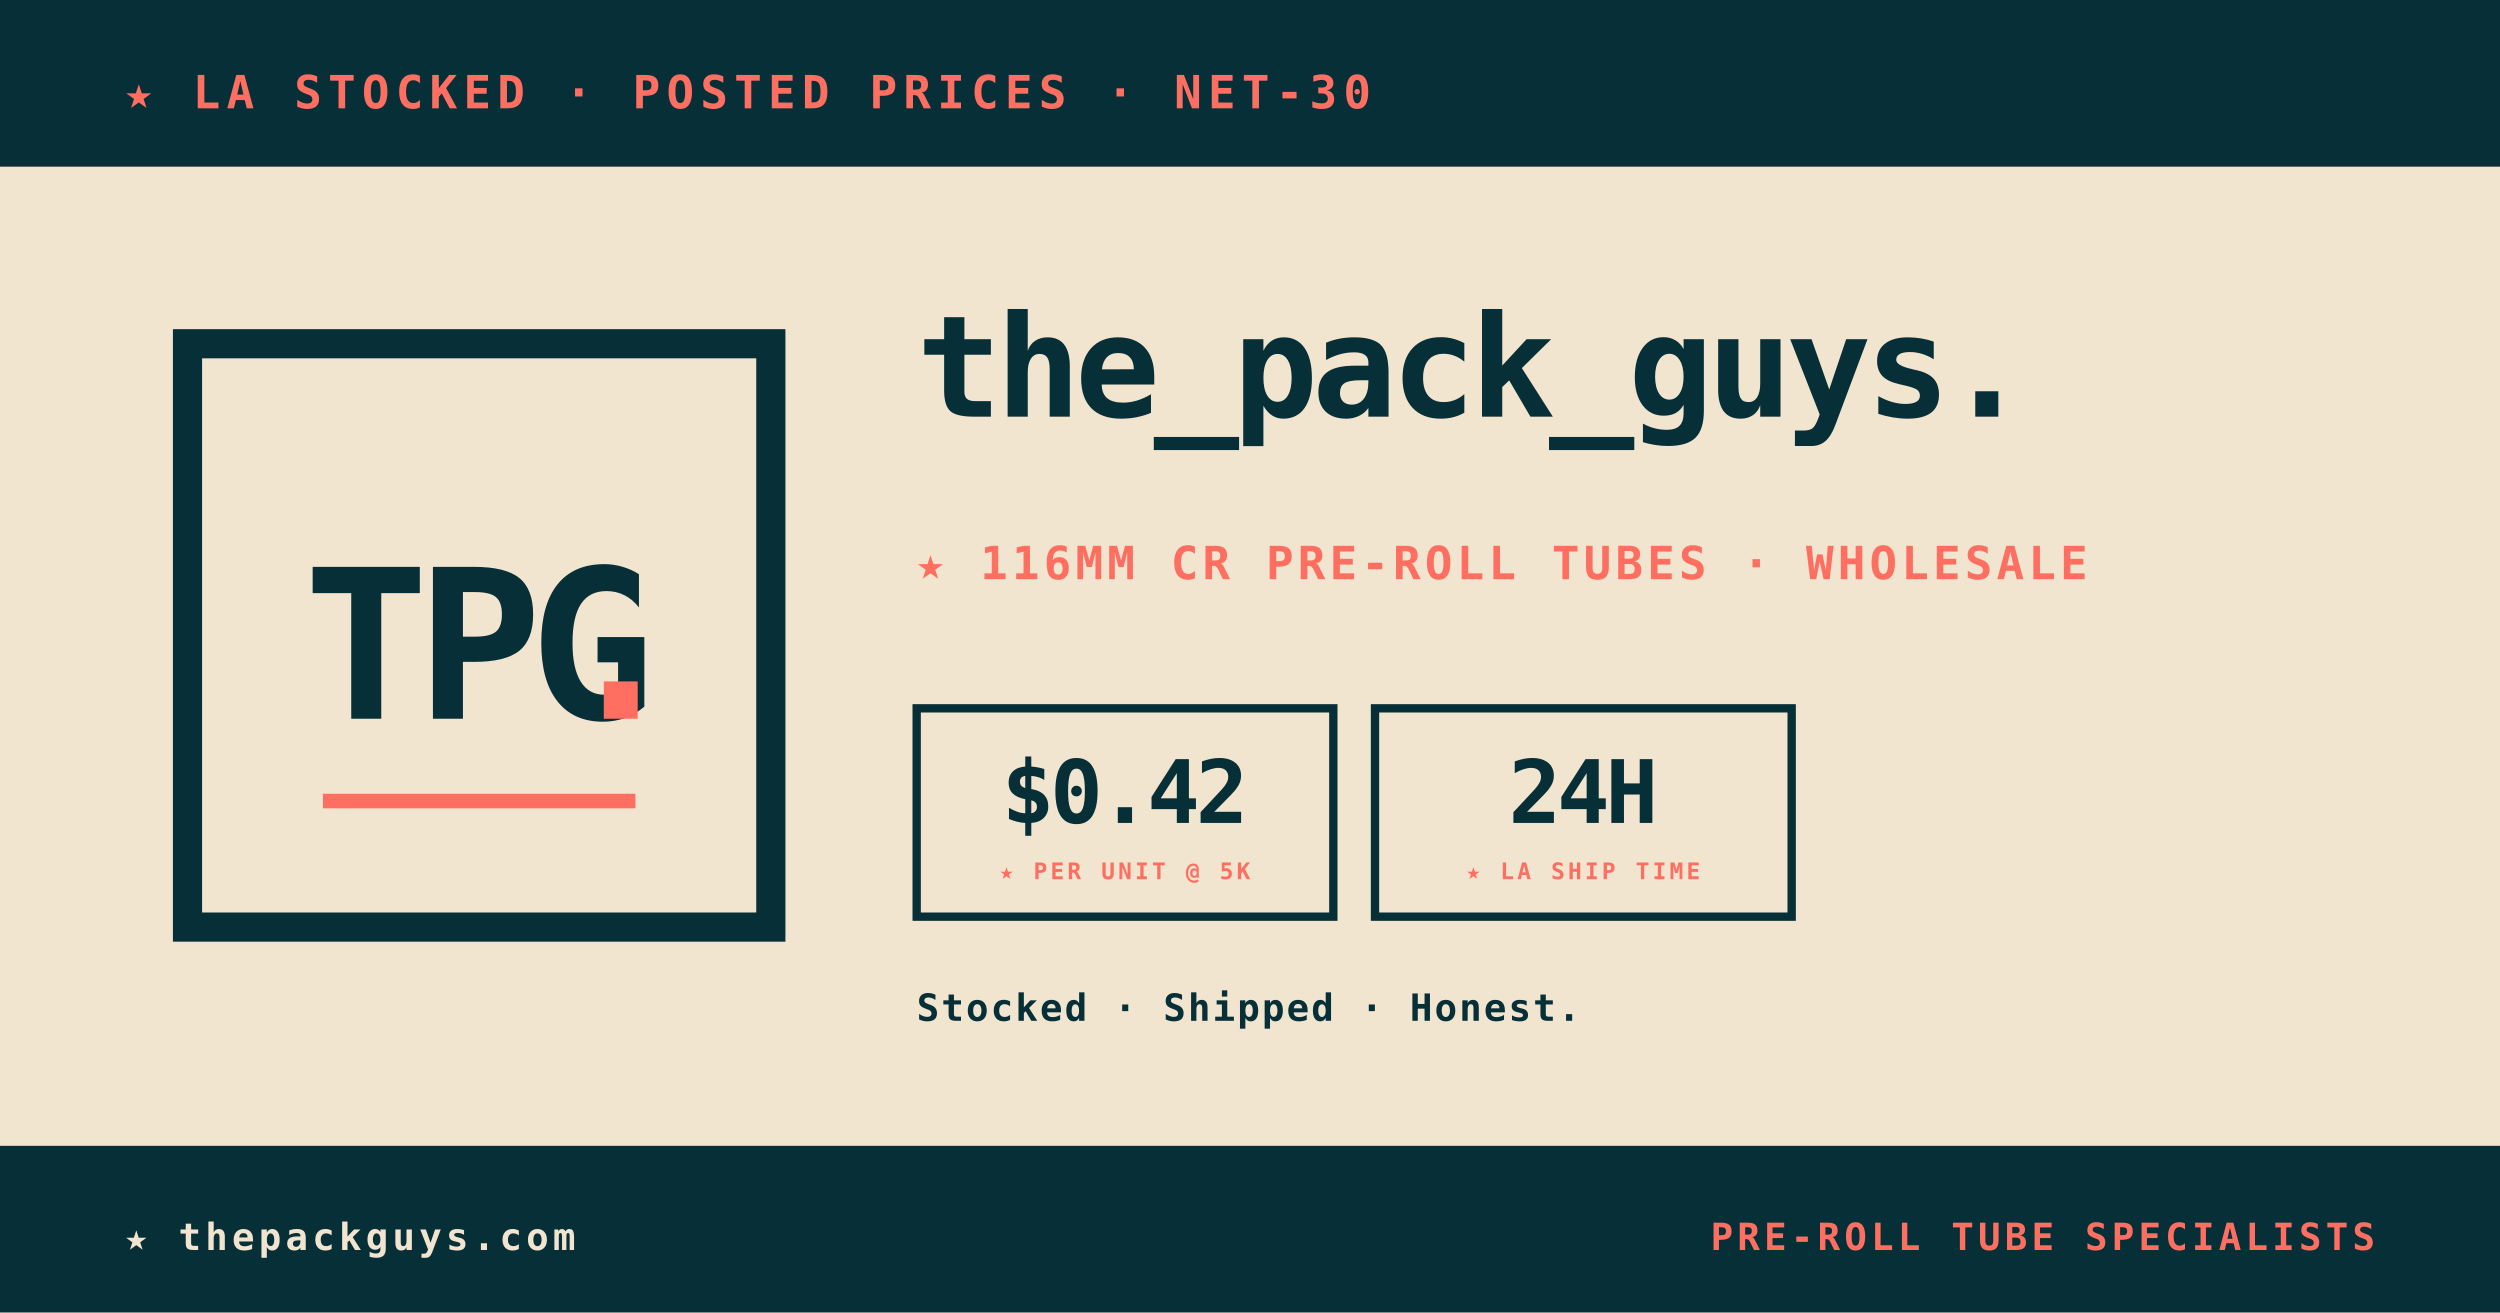
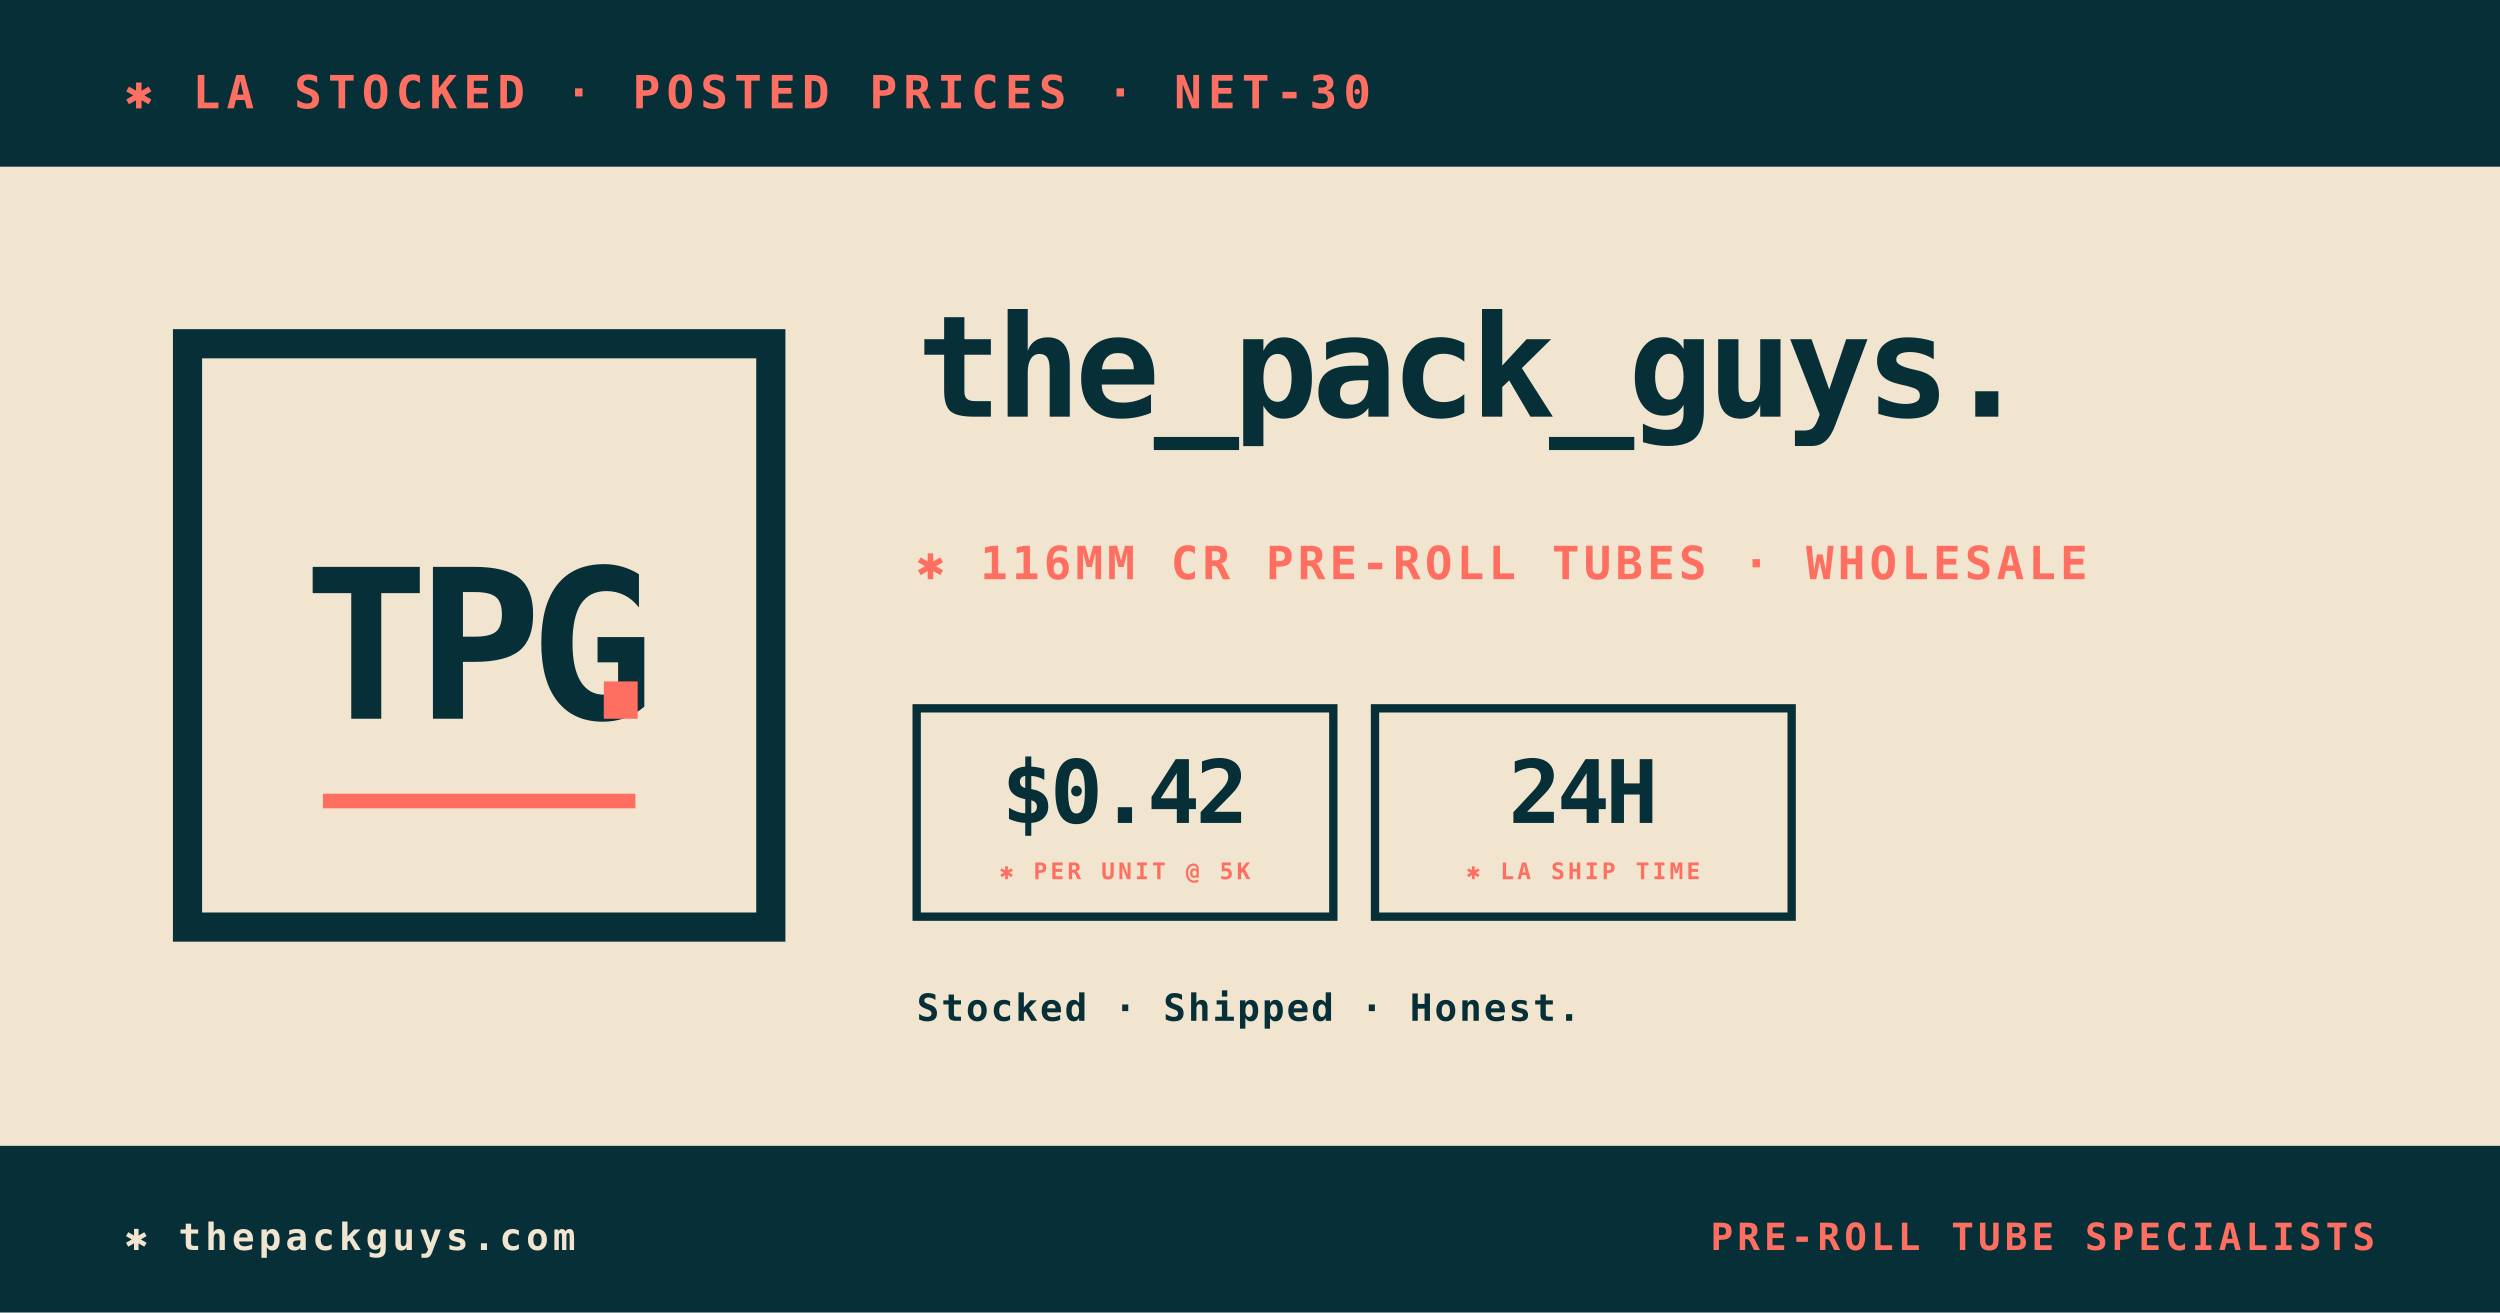
<svg xmlns="http://www.w3.org/2000/svg" viewBox="0 0 1200 630" width="1200" height="630">
  <rect x="0" y="0" width="1200" height="630" fill="#F2E5D0" />
  <rect x="0" y="0" width="1200" height="80" fill="#062F37" />
-   <text x="60" y="52" font-family="JetBrains Mono, IBM Plex Mono, monospace" font-weight="700" font-size="22" fill="#FF6F61" letter-spacing="3" text-transform="uppercase">★ LA STOCKED · POSTED PRICES · NET-30</text>
+   <text x="60" y="52" font-family="JetBrains Mono, IBM Plex Mono, monospace" font-weight="700" font-size="22" fill="#FF6F61" letter-spacing="3" text-transform="uppercase">✱ LA STOCKED · POSTED PRICES · NET-30</text>
  <rect x="0" y="550" width="1200" height="80" fill="#062F37" />
-   <text x="60" y="600" font-family="JetBrains Mono, IBM Plex Mono, monospace" font-weight="700" font-size="18" fill="#F2E5D0" letter-spacing="2">★ thepackguys.com</text>
+   <text x="60" y="600" font-family="JetBrains Mono, IBM Plex Mono, monospace" font-weight="700" font-size="18" fill="#F2E5D0" letter-spacing="2">✱ thepackguys.com</text>
  <text x="1140" y="600" font-family="JetBrains Mono, IBM Plex Mono, monospace" font-weight="700" font-size="18" fill="#FF6F61" letter-spacing="2" text-anchor="end">PRE-ROLL TUBE SPECIALISTS</text>
  <g transform="translate(90, 165)">
    <rect x="0" y="0" width="280" height="280" fill="#F2E5D0" stroke="#062F37" stroke-width="14" />
    <text x="140" y="180" font-family="JetBrains Mono, IBM Plex Mono, monospace" font-weight="700" font-size="100" fill="#062F37" text-anchor="middle" letter-spacing="-6">TPG</text>
    <text x="140" y="180" dx="68" font-family="JetBrains Mono, IBM Plex Mono, monospace" font-weight="700" font-size="100" fill="#FF6F61" text-anchor="middle" letter-spacing="-6">.</text>
    <rect x="65" y="216" width="150" height="7" fill="#FF6F61" />
  </g>
  <g transform="translate(440, 200)">
    <text x="0" y="0" font-family="JetBrains Mono, IBM Plex Mono, monospace" font-weight="700" font-size="68" fill="#062F37" letter-spacing="-3" text-transform="lowercase">the_pack_guys.</text>
-     <text x="0" y="78" font-family="JetBrains Mono, IBM Plex Mono, monospace" font-weight="700" font-size="22" fill="#FF6F61" letter-spacing="2" text-transform="uppercase">★ 116MM CR PRE-ROLL TUBES · WHOLESALE</text>
+     <text x="0" y="78" font-family="JetBrains Mono, IBM Plex Mono, monospace" font-weight="700" font-size="22" fill="#FF6F61" letter-spacing="2" text-transform="uppercase">✱ 116MM CR PRE-ROLL TUBES · WHOLESALE</text>
    <g transform="translate(0, 140)">
      <g transform="translate(0, 0)">
        <rect x="0" y="0" width="200" height="100" fill="#F2E5D0" stroke="#062F37" stroke-width="4" />
        <text x="100" y="55" font-family="JetBrains Mono, IBM Plex Mono, monospace" font-weight="700" font-size="42" fill="#062F37" text-anchor="middle" letter-spacing="-2">$0.42</text>
-         <text x="100" y="82" font-family="JetBrains Mono, IBM Plex Mono, monospace" font-weight="700" font-size="11" fill="#FF6F61" letter-spacing="1.5" text-anchor="middle">★ PER UNIT @ 5K</text>
+         <text x="100" y="82" font-family="JetBrains Mono, IBM Plex Mono, monospace" font-weight="700" font-size="11" fill="#FF6F61" letter-spacing="1.5" text-anchor="middle">✱ PER UNIT @ 5K</text>
      </g>
      <g transform="translate(220, 0)">
        <rect x="0" y="0" width="200" height="100" fill="#F2E5D0" stroke="#062F37" stroke-width="4" />
        <text x="100" y="55" font-family="JetBrains Mono, IBM Plex Mono, monospace" font-weight="700" font-size="42" fill="#062F37" text-anchor="middle" letter-spacing="-2">24H</text>
-         <text x="100" y="82" font-family="JetBrains Mono, IBM Plex Mono, monospace" font-weight="700" font-size="11" fill="#FF6F61" letter-spacing="1.5" text-anchor="middle">★ LA SHIP TIME</text>
+         <text x="100" y="82" font-family="JetBrains Mono, IBM Plex Mono, monospace" font-weight="700" font-size="11" fill="#FF6F61" letter-spacing="1.5" text-anchor="middle">✱ LA SHIP TIME</text>
      </g>
    </g>
    <text x="0" y="290" font-family="JetBrains Mono, IBM Plex Mono, monospace" font-weight="700" font-size="18" fill="#062F37" letter-spacing="1">Stocked · Shipped · Honest.</text>
  </g>
</svg>
